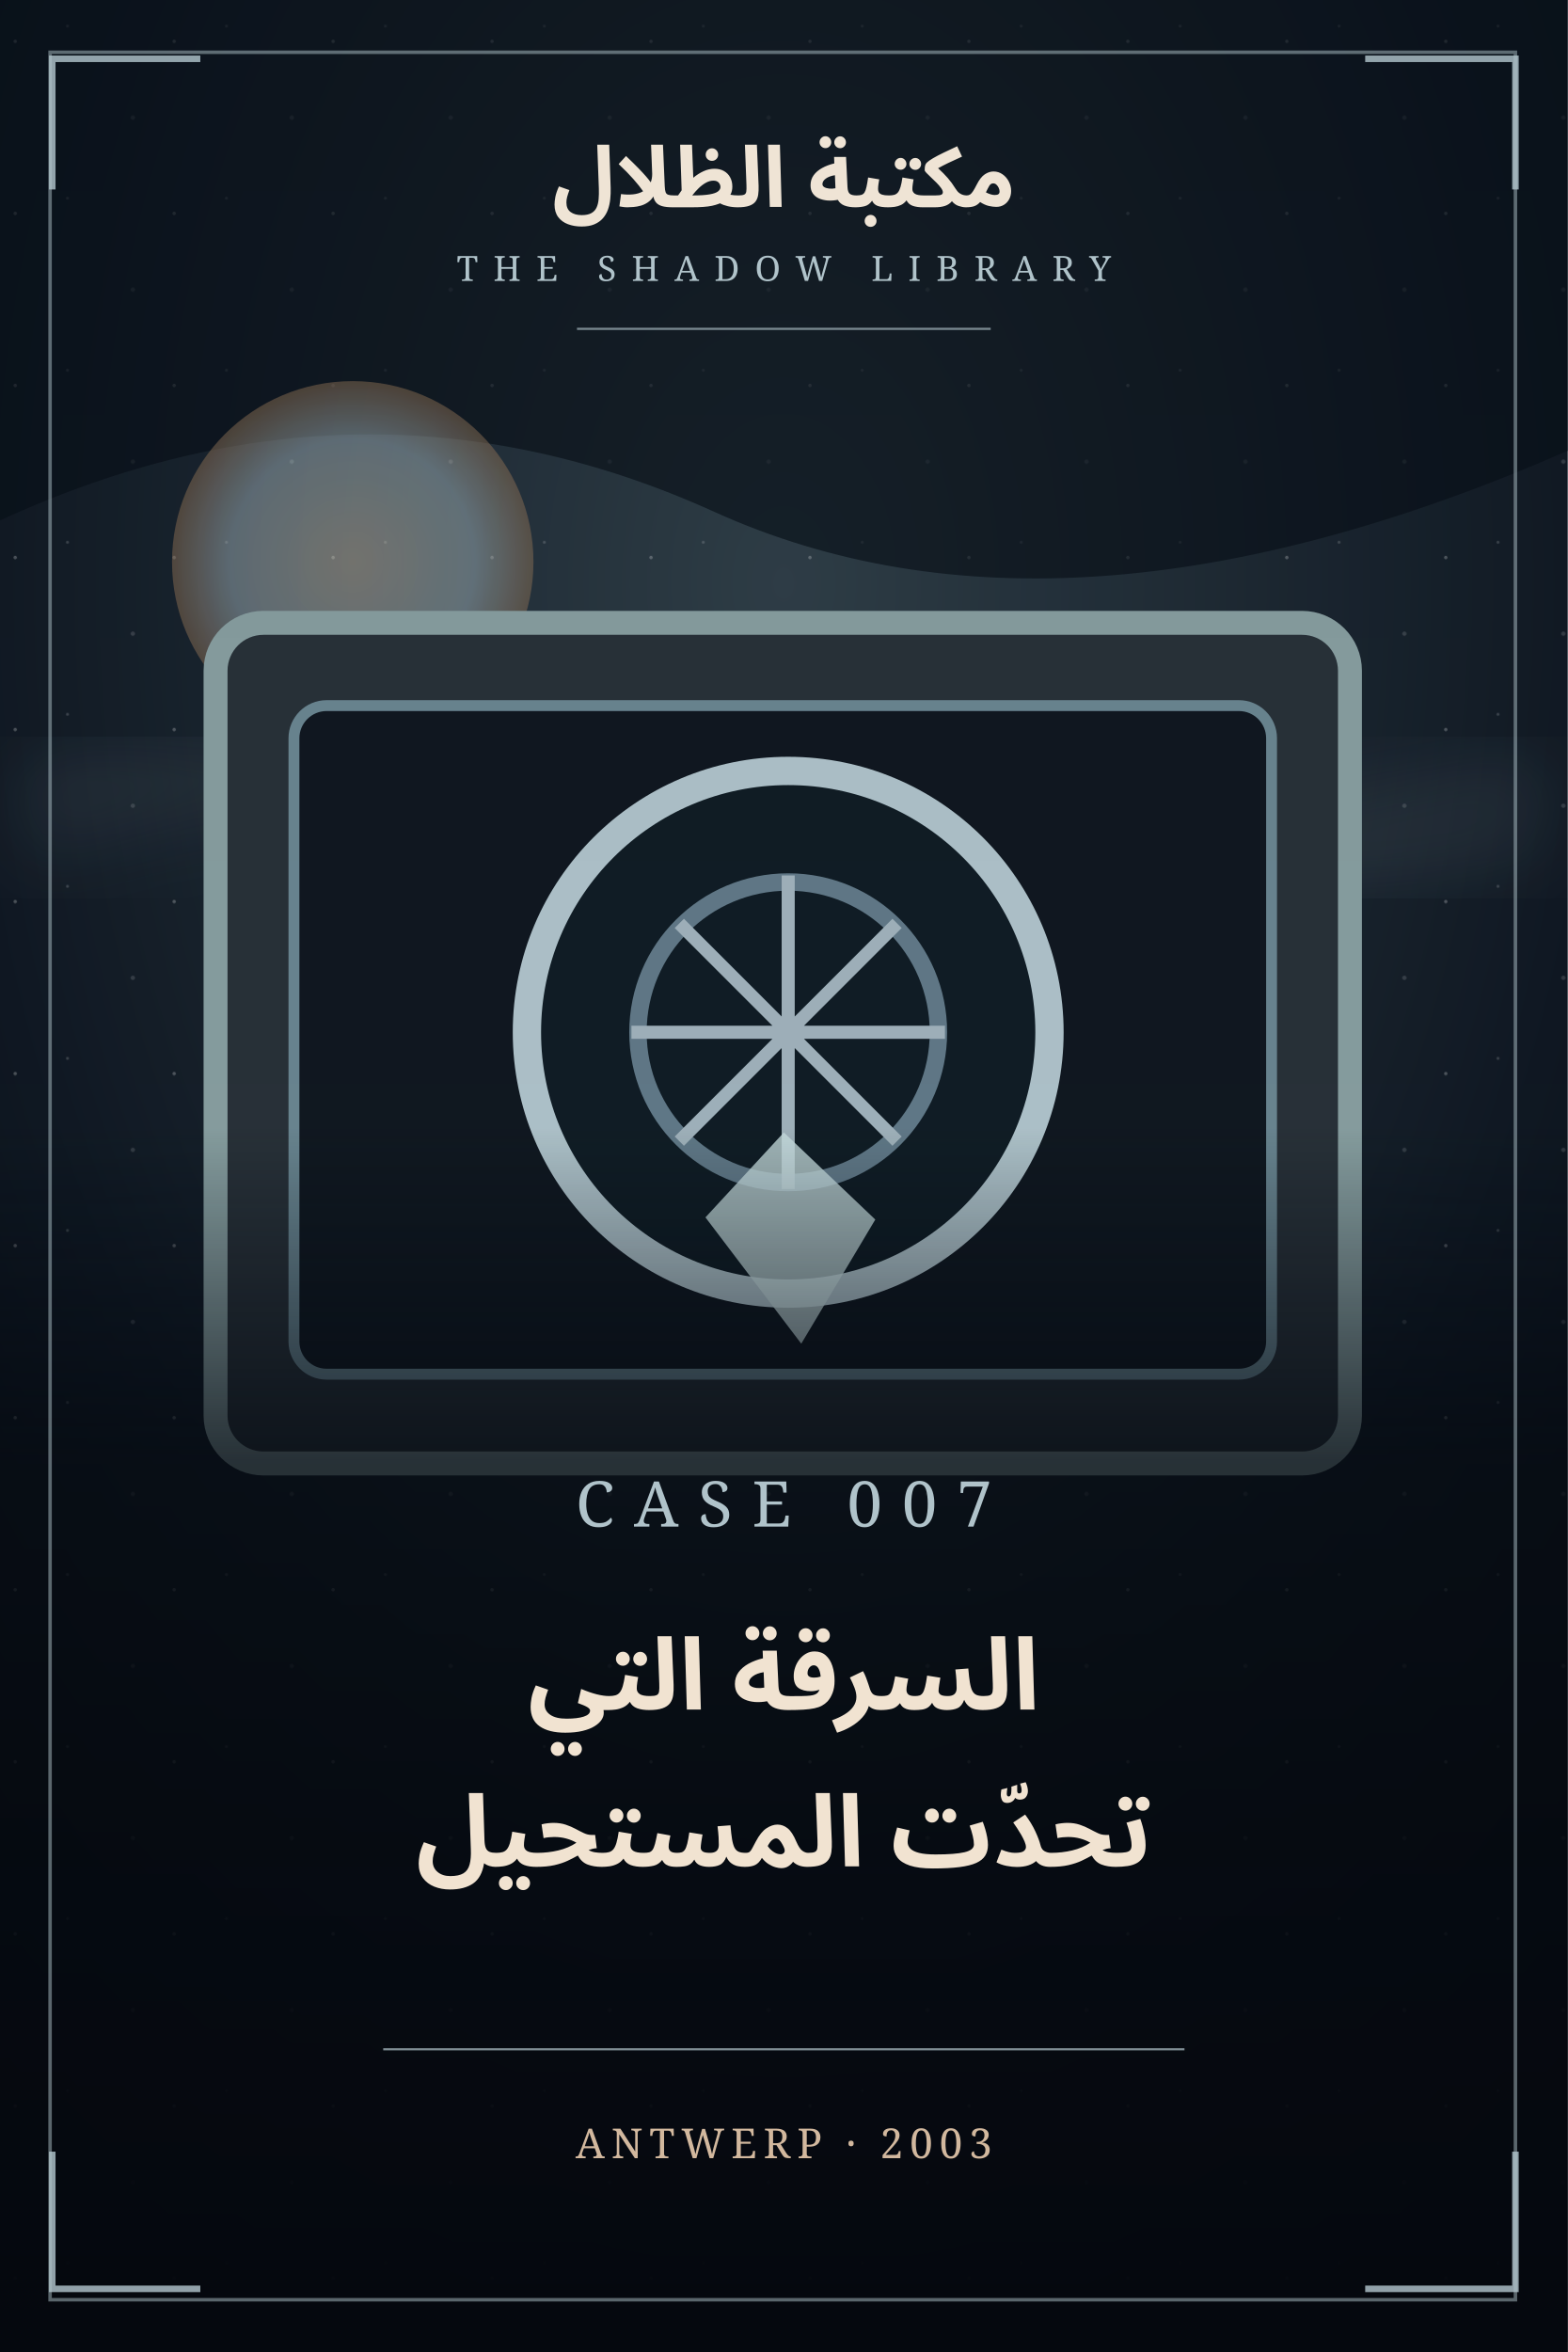
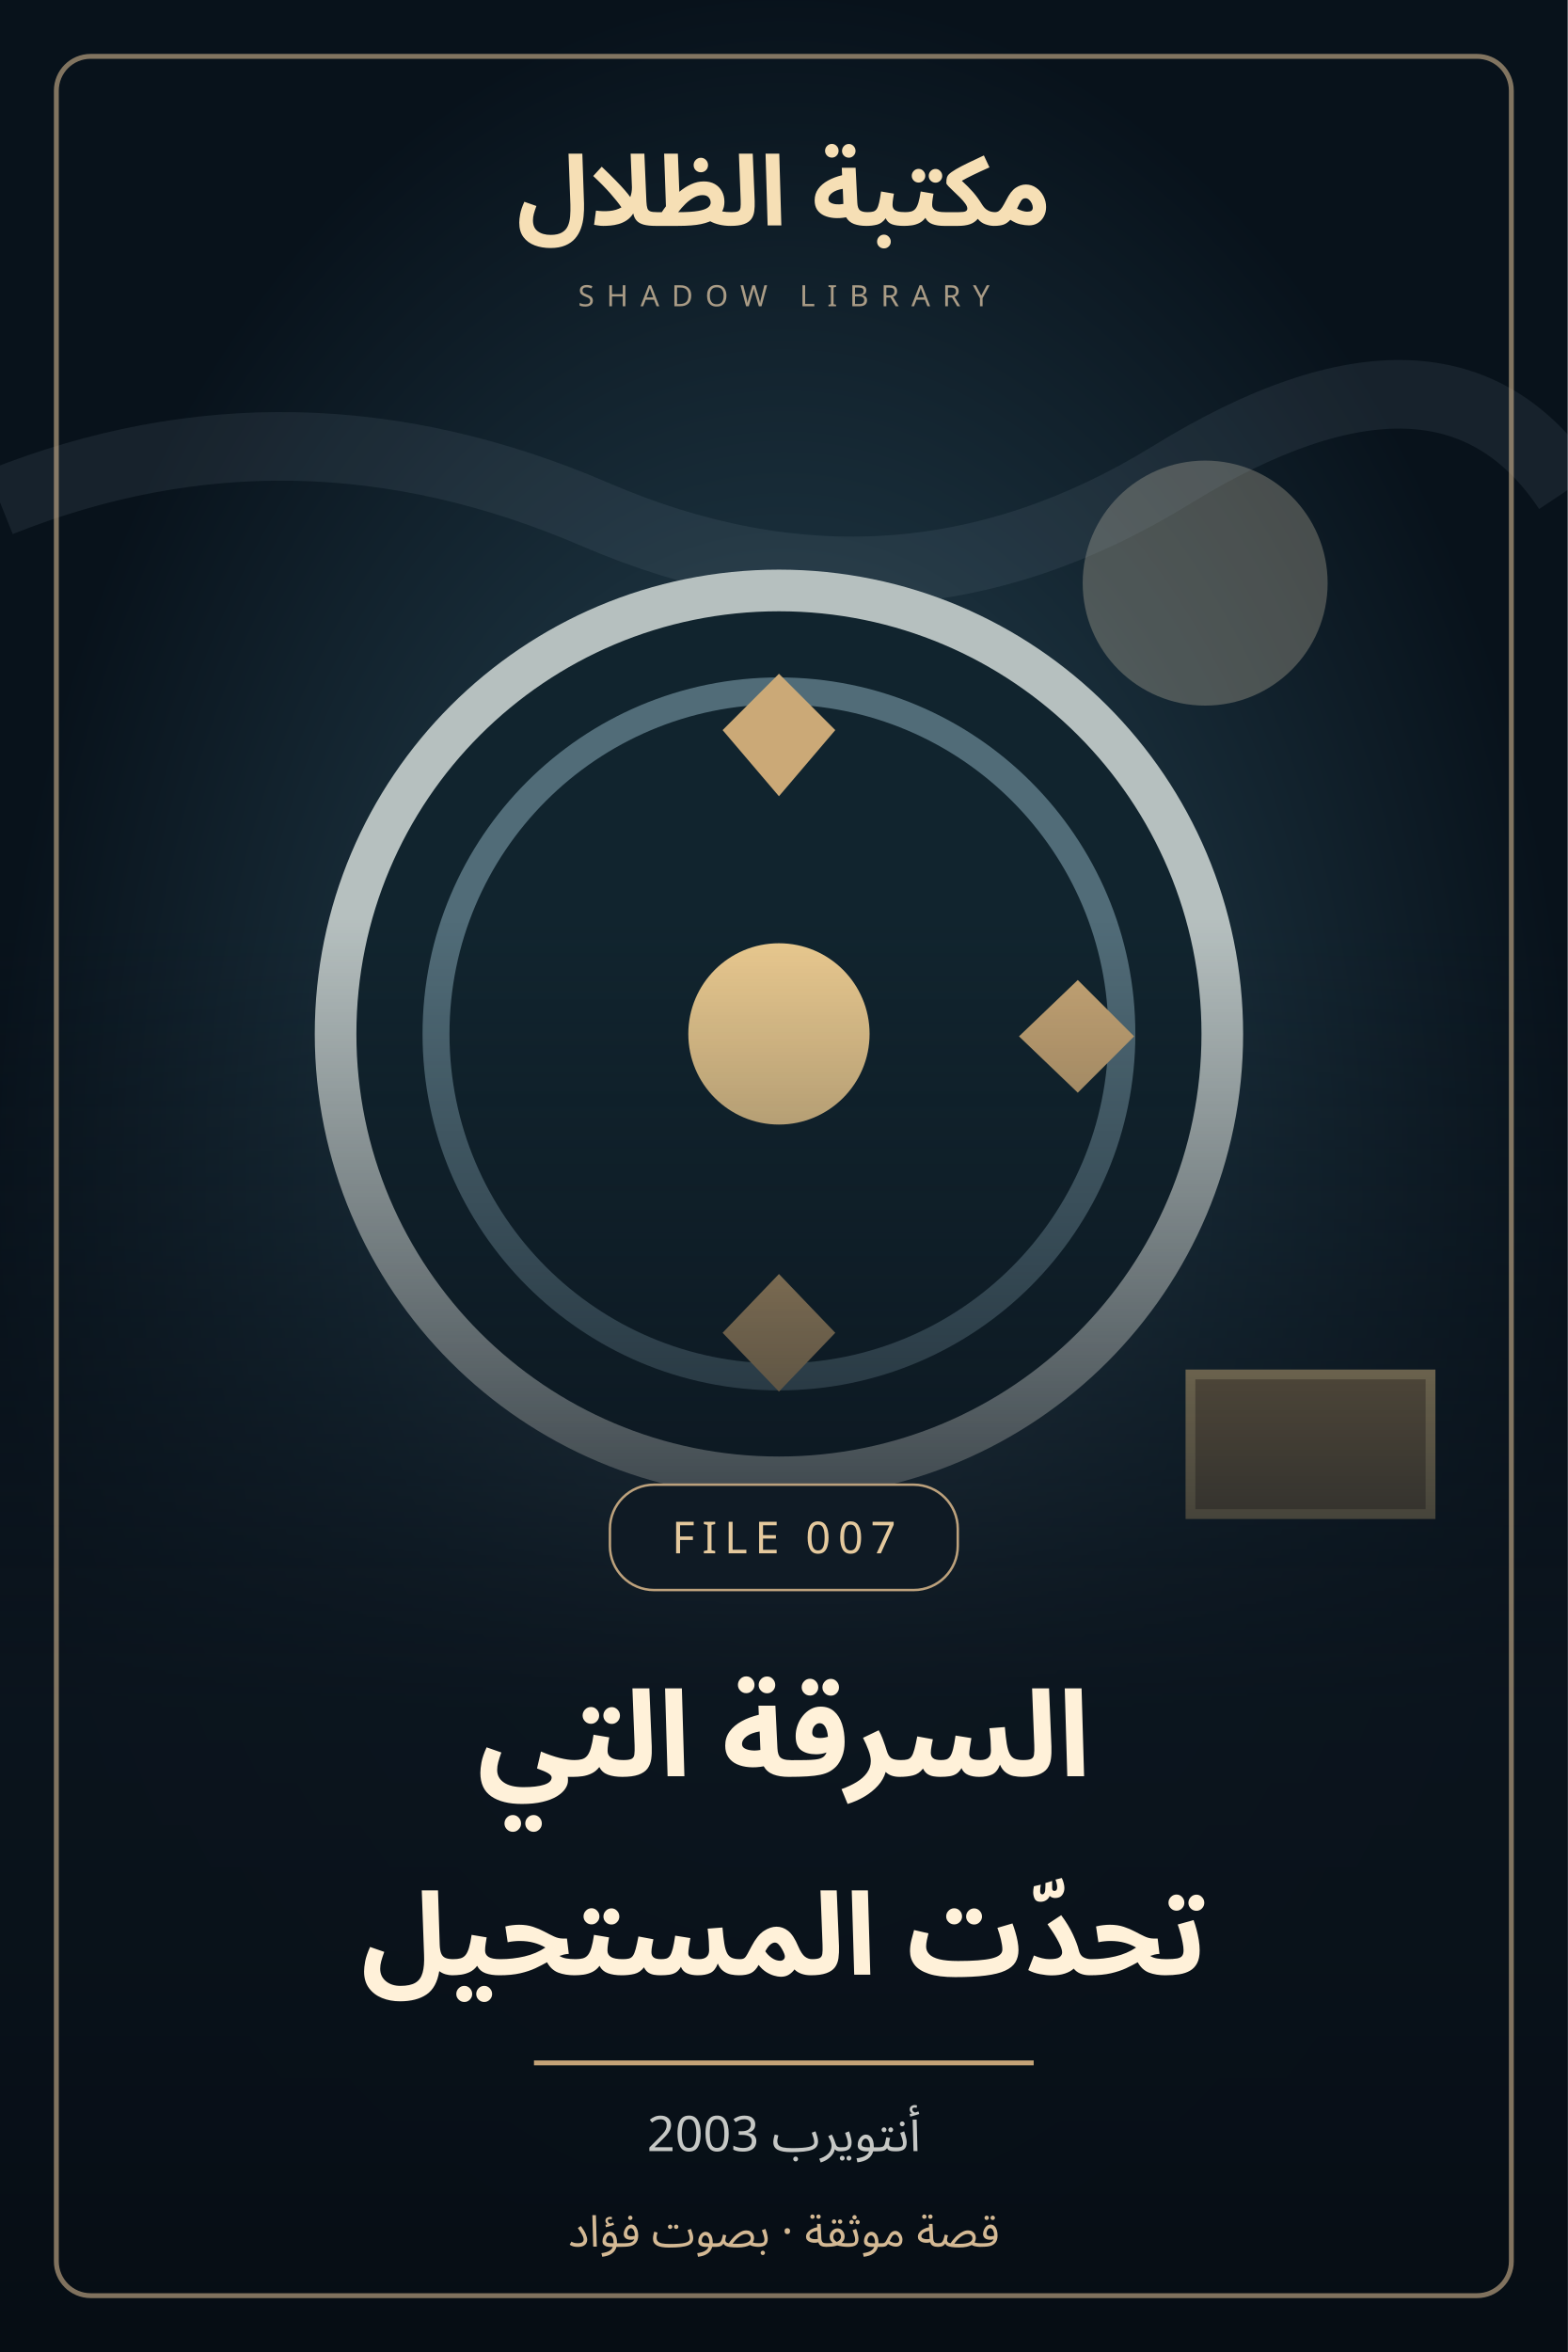
- <svg xmlns="http://www.w3.org/2000/svg" width="720" height="1080" viewBox="0 0 720 1080" role="img" aria-label="السرقة التي تحدّت المستحيل">
+ <svg xmlns="http://www.w3.org/2000/svg" width="640" height="960" viewBox="0 0 640 960" role="img" aria-label="السرقة التي تحدّت المستحيل">
  <defs>
-     <radialGradient id="sky" cx=".5" cy=".25" r=".8">
-       <stop stop-color="#31414a" />
-       <stop offset=".65" stop-color="#101923" />
-       <stop offset="1" stop-color="#070b12" />
+     <radialGradient id="bg">
+       <stop stop-color="#3b5260" />
+       <stop offset=".55" stop-color="#182c38" />
+       <stop offset="1" stop-color="#08121b" />
    </radialGradient>
-     <linearGradient id="vignette" x1="0" y1="0" x2="0" y2="1">
-       <stop stop-color="#000610" stop-opacity=".08" />
-       <stop offset=".48" stop-color="#000610" stop-opacity=".06" />
-       <stop offset=".62" stop-color="#050a11" stop-opacity=".75" />
-       <stop offset="1" stop-color="#05080e" />
+     <linearGradient id="fade" x1="0" y1="0" x2="0" y2="1">
+       <stop stop-color="#0b141d" stop-opacity="0" />
+       <stop offset=".55" stop-color="#0b141d" stop-opacity=".94" />
+       <stop offset="1" stop-color="#060d14" />
    </linearGradient>
-     <radialGradient id="moon">
-       <stop stop-color="#ded1b8" />
-       <stop offset=".68" stop-color="#b0c3ca" />
-       <stop offset="1" stop-color="#987859" />
-     </radialGradient>
-     <pattern id="grain" width="73" height="79" patternUnits="userSpaceOnUse">
-       <circle cx="7" cy="19" r=".8" fill="#ffffff" opacity=".25" />
-       <circle cx="61" cy="54" r="1" fill="#ffffff" opacity=".15" />
-       <circle cx="31" cy="12" r=".7" fill="#ffffff" opacity=".17" />
-     </pattern>
-     <filter id="blur">
-       <feGaussianBlur stdDeviation="21" />
-     </filter>
  </defs>
-   <rect width="720" height="1080" fill="url(#sky)" />
-   <rect width="720" height="1080" fill="url(#grain)" />
-   <path d="M0 239Q167 162 328 235T720 207V0H0Z" fill="#081017" opacity=".64" />
-   <circle cx="162" cy="258" r="83" fill="url(#moon)" opacity=".48" />
-   <path d="M0 376Q159 313 296 377T720 364" fill="none" stroke="#b0c3ca" stroke-width="43" opacity=".12" filter="url(#blur)" />
-   <rect x="99" y="286" width="521" height="386" rx="22" fill="#2a333a" stroke="#8da5a6" stroke-width="11" />
-   <rect x="135" y="324" width="449" height="307" rx="15" fill="#111921" stroke="#6e8b96" stroke-width="5" />
-   <circle cx="362" cy="474" r="120" fill="#111e26" stroke="#b6cbd2" stroke-width="13" />
-   <circle cx="362" cy="474" r="69" fill="none" stroke="#657e8d" stroke-width="8" />
-   <path d="M290 474h144m-72-72v144m-50-122l100 100m0-100l-100 100" stroke="#a7bac3" stroke-width="6" />
-   <path d="M324 559L360 520L402 560L368 617Z" fill="#d2e9eb" opacity=".78" />
-   <rect x="0" y="0" width="720" height="1080" fill="url(#vignette)" />
-   <path d="M24 87V27H92M627 27H696V87M24 988v63h68m535 0h69v-63" fill="none" stroke="#b0c3ca" stroke-width="3" opacity=".82" />
-   <rect x="23" y="24" width="673" height="1032" fill="none" stroke="#b0c3ca" stroke-width="1.6" opacity=".5" />
-   <text x="360" y="95" font-size="39" font-family="Tahoma,'Noto Sans Arabic',sans-serif" font-weight="700" text-anchor="middle" direction="rtl" fill="#efe4d5">مكتبة الظلال</text>
-   <text x="360" y="129" font-size="16" text-anchor="middle" font-family="serif" letter-spacing="7" fill="#b0c3ca">THE SHADOW LIBRARY</text>
-   <line x1="265" y1="151" x2="455" y2="151" stroke="#b0c3ca" opacity=".65" />
-   <text x="360" y="701" text-anchor="middle" font-family="serif" font-size="29" letter-spacing="9" fill="#b0c3ca">CASE 007</text>
-   <text x="360" y="785" font-family="Tahoma,'Noto Sans Arabic',sans-serif" font-size="46" font-weight="800" text-anchor="middle" direction="rtl" fill="#f1e3d1">السرقة التي</text>
-   <text x="360" y="857" font-family="Tahoma,'Noto Sans Arabic',sans-serif" font-size="46" font-weight="800" text-anchor="middle" direction="rtl" fill="#f1e3d1">تحدّت المستحيل</text>
-   <line x1="176" x2="544" y1="941" y2="941" stroke="#b0c3ca" opacity=".7" />
-   <text x="360" y="991" font-family="serif" font-size="19" text-anchor="middle" letter-spacing="3" fill="#d2b89e">ANTWERP · 2003</text>
+   <rect width="640" height="960" fill="url(#bg)" />
+   <circle cx="492" cy="238" r="50" fill="#e1d4b8" opacity=".28" />
+   <path d="M0 205Q120 157 243 210T478 194T640 200" stroke="#899da8" stroke-width="28" opacity=".12" fill="none" />
+   <circle cx="318" cy="422" r="181" fill="#11242e" stroke="#b6c0bf" stroke-width="17" />
+   <circle cx="318" cy="422" r="140" fill="none" stroke="#516c78" stroke-width="11" />
+   <circle cx="318" cy="422" r="37" fill="#edcc91" />
+   <g fill="#cba977">
+     <path d="M318 275L341 298L318 325L295 298Z" />
+     <path d="M463 423L440 400L416 423L440 446Z" />
+     <path d="M318 568L341 544L318 520L295 544Z" />
+   </g>
+   <rect x="486" y="561" width="98" height="57" fill="#9a7f58" stroke="#d9bc84" stroke-width="4" />
+   <rect x="0" y="375" width="640" height="585" fill="url(#fade)" />
+   <rect x="23" y="23" width="594" height="914" rx="14" stroke="#cbb08b" stroke-opacity=".62" stroke-width="2" fill="none" />
+   <text x="320" y="92" text-anchor="middle" font-size="40" font-weight="bold" font-family="Noto Sans Arabic,Tahoma,sans-serif" fill="#f6dfb5" direction="rtl">مكتبة الظلال</text>
+   <text x="320" y="125" text-anchor="middle" font-size="12" letter-spacing="5" font-family="sans-serif" fill="#aa9c86">SHADOW LIBRARY</text>
+   <rect x="249" y="606" rx="18" width="142" height="43" stroke="#bca17c" fill="#0f1a24" />
+   <text x="320" y="634" font-family="sans-serif" font-size="18" letter-spacing="3" fill="#e5c99d" text-anchor="middle">FILE 007</text>
+   <text x="320" y="725" font-size="49" font-family="Noto Sans Arabic,Tahoma,sans-serif" font-weight="bold" text-anchor="middle" direction="rtl" fill="#fff1d9">السرقة التي</text>
+   <text x="320" y="806" font-size="47" font-family="Noto Sans Arabic,Tahoma,sans-serif" font-weight="bold" text-anchor="middle" direction="rtl" fill="#fff1d9">تحدّت المستحيل</text>
+   <line x1="218" y1="842" x2="422" y2="842" stroke="#c4a377" stroke-width="2" />
+   <text x="320" y="878" text-anchor="middle" font-size="20" font-family="Noto Sans Arabic,Tahoma,sans-serif" direction="rtl" fill="#c6c8c5">أنتويرب 2003</text>
+   <text x="320" y="917" text-anchor="middle" font-size="18" font-family="Noto Sans Arabic,Tahoma,sans-serif" direction="rtl" fill="#d4b994">قصة موثقة · بصوت فؤاد</text>
</svg>
